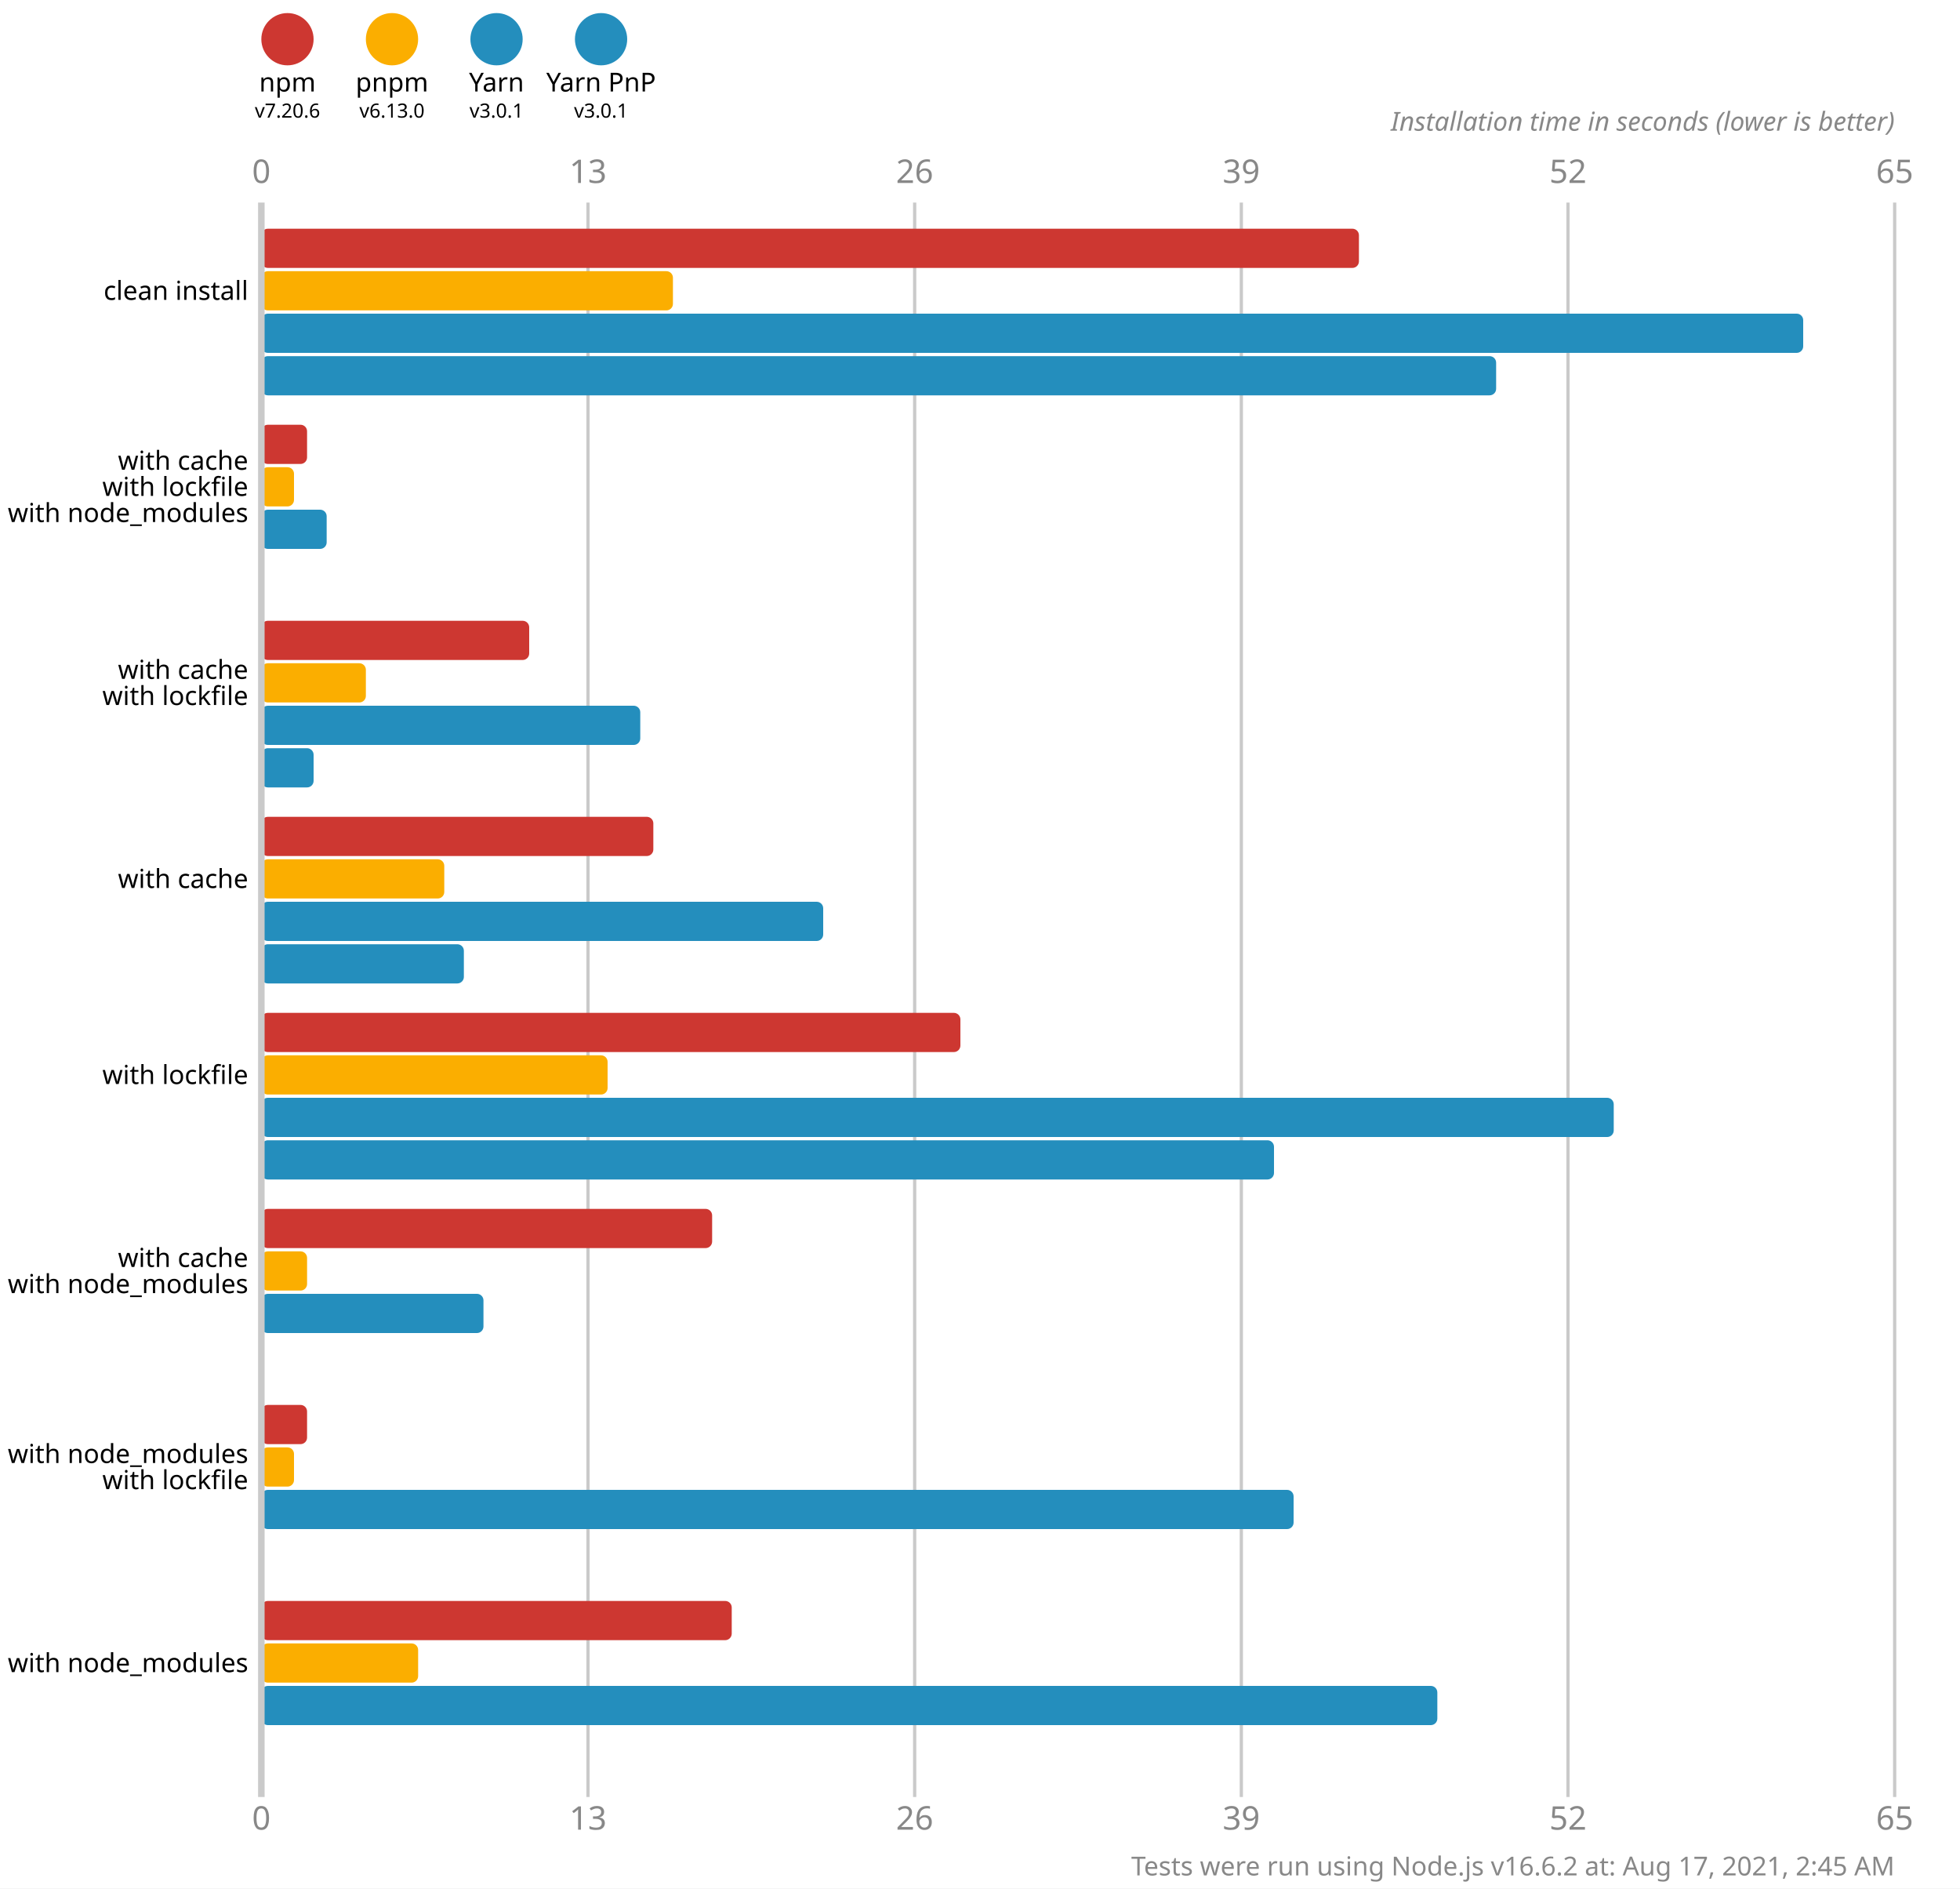
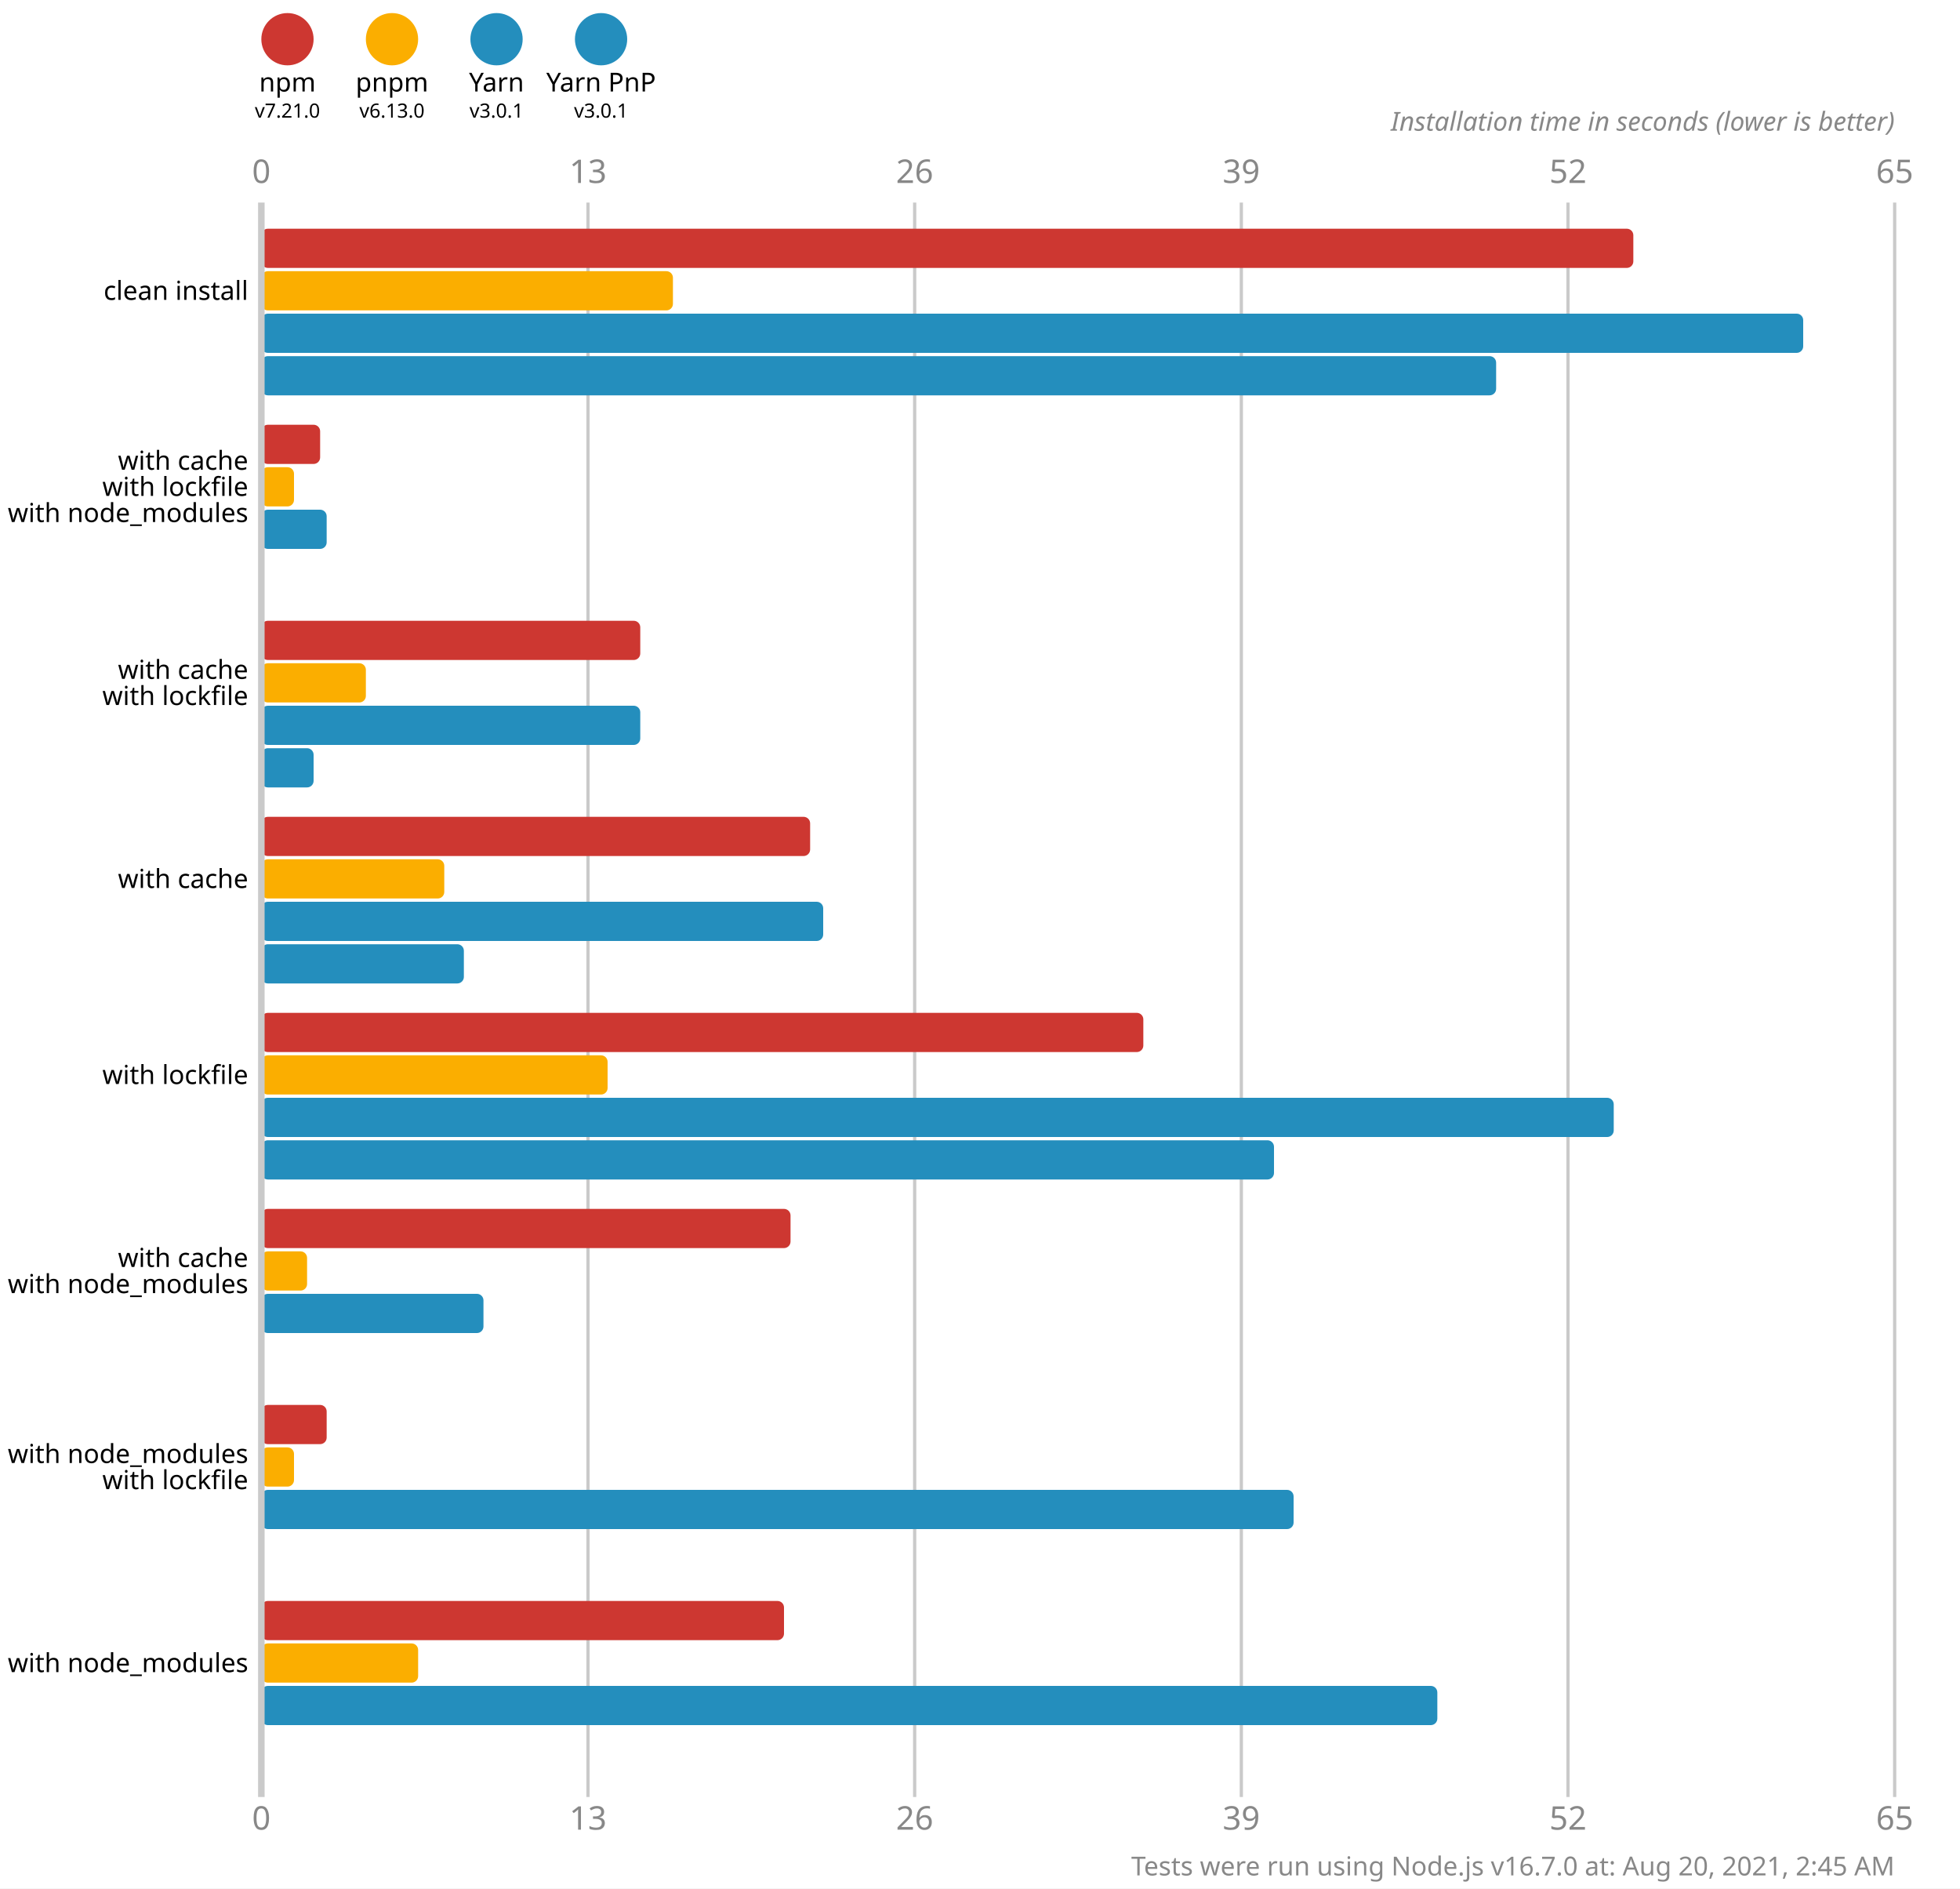
<svg xmlns="http://www.w3.org/2000/svg" version="1.1" viewBox="0 0 300 289">
  <style>
    .font { font-family: sans-serif; }
    .s3 { font-size: 3px; }
    .s4 { font-size: 4px; }
    .s5 { font-size: 5px; }
    .line { stroke: #cacaca; }
    .width { stroke-width: 0.5; }
    .text { fill: #888; }
  </style>
  <rect x="0" y="0" width="300" height="289" fill="#fff" />
  <circle cx="44" cy="6" r="4" fill="#cd3731" />
  <text x="44" y="14" class="font s4" text-anchor="middle">npm</text>
-   <text x="44" y="18" class="font s3" text-anchor="middle">v7.20.6</text>
+   <text x="44" y="18" class="font s3" text-anchor="middle">v7.21.0</text>
  <circle cx="60" cy="6" r="4" fill="#fbae00" />
  <text x="60" y="14" class="font s4" text-anchor="middle">pnpm</text>
  <text x="60" y="18" class="font s3" text-anchor="middle">v6.13.0</text>
  <circle cx="76" cy="6" r="4" fill="#248ebd" />
  <text x="76" y="14" class="font s4" text-anchor="middle">Yarn</text>
  <text x="76" y="18" class="font s3" text-anchor="middle">v3.0.1</text>
  <circle cx="92" cy="6" r="4" fill="#248ebd" />
  <text x="92" y="14" class="font s4" text-anchor="middle">Yarn PnP</text>
  <text x="92" y="18" class="font s3" text-anchor="middle">v3.0.1</text>
  <text x="40" y="28" class="font s5 text" text-anchor="middle">0</text>
  <text x="40" y="280" class="font s5 text" text-anchor="middle">0</text>
  <line x1="90" y1="31" x2="90" y2="275" class="line width" />
  <text x="90" y="28" class="font s5 text" text-anchor="middle">13</text>
  <text x="90" y="280" class="font s5 text" text-anchor="middle">13</text>
  <line x1="140" y1="31" x2="140" y2="275" class="line width" />
  <text x="140" y="28" class="font s5 text" text-anchor="middle">26</text>
  <text x="140" y="280" class="font s5 text" text-anchor="middle">26</text>
  <line x1="190" y1="31" x2="190" y2="275" class="line width" />
  <text x="190" y="28" class="font s5 text" text-anchor="middle">39</text>
  <text x="190" y="280" class="font s5 text" text-anchor="middle">39</text>
  <line x1="240" y1="31" x2="240" y2="275" class="line width" />
  <text x="240" y="28" class="font s5 text" text-anchor="middle">52</text>
  <text x="240" y="280" class="font s5 text" text-anchor="middle">52</text>
  <line x1="290" y1="31" x2="290" y2="275" class="line width" />
  <text x="290" y="28" class="font s5 text" text-anchor="middle">65</text>
  <text x="290" y="280" class="font s5 text" text-anchor="middle">65</text>
  <text x="290" y="20" class="font s4 text" font-style="italic" text-anchor="end">Installation time in seconds (lower is better)</text>
-   <rect x="40" y="35" width="168" height="6" fill="#cd3731" rx="1" ry="1" />
+   <rect x="40" y="35" width="210" height="6" fill="#cd3731" rx="1" ry="1" />
  <rect x="40" y="41.5" width="63" height="6" fill="#fbae00" rx="1" ry="1" />
  <rect x="40" y="48" width="236" height="6" fill="#248ebd" rx="1" ry="1" />
  <rect x="40" y="54.5" width="189" height="6" fill="#248ebd" rx="1" ry="1" />
-   <rect x="40" y="65" width="7" height="6" fill="#cd3731" rx="1" ry="1" />
+   <rect x="40" y="65" width="9" height="6" fill="#cd3731" rx="1" ry="1" />
  <rect x="40" y="71.5" width="5" height="6" fill="#fbae00" rx="1" ry="1" />
  <rect x="40" y="78" width="10" height="6" fill="#248ebd" rx="1" ry="1" />
  <rect x="40" y="84.5" width="0" height="6" fill="#248ebd" rx="1" ry="1" />
-   <rect x="40" y="95" width="41" height="6" fill="#cd3731" rx="1" ry="1" />
+   <rect x="40" y="95" width="58" height="6" fill="#cd3731" rx="1" ry="1" />
  <rect x="40" y="101.5" width="16" height="6" fill="#fbae00" rx="1" ry="1" />
  <rect x="40" y="108" width="58" height="6" fill="#248ebd" rx="1" ry="1" />
  <rect x="40" y="114.5" width="8" height="6" fill="#248ebd" rx="1" ry="1" />
-   <rect x="40" y="125" width="60" height="6" fill="#cd3731" rx="1" ry="1" />
+   <rect x="40" y="125" width="84" height="6" fill="#cd3731" rx="1" ry="1" />
  <rect x="40" y="131.5" width="28" height="6" fill="#fbae00" rx="1" ry="1" />
  <rect x="40" y="138" width="86" height="6" fill="#248ebd" rx="1" ry="1" />
  <rect x="40" y="144.5" width="31" height="6" fill="#248ebd" rx="1" ry="1" />
-   <rect x="40" y="155" width="107" height="6" fill="#cd3731" rx="1" ry="1" />
+   <rect x="40" y="155" width="135" height="6" fill="#cd3731" rx="1" ry="1" />
  <rect x="40" y="161.5" width="53" height="6" fill="#fbae00" rx="1" ry="1" />
  <rect x="40" y="168" width="207" height="6" fill="#248ebd" rx="1" ry="1" />
  <rect x="40" y="174.5" width="155" height="6" fill="#248ebd" rx="1" ry="1" />
-   <rect x="40" y="185" width="69" height="6" fill="#cd3731" rx="1" ry="1" />
+   <rect x="40" y="185" width="81" height="6" fill="#cd3731" rx="1" ry="1" />
  <rect x="40" y="191.5" width="7" height="6" fill="#fbae00" rx="1" ry="1" />
  <rect x="40" y="198" width="34" height="6" fill="#248ebd" rx="1" ry="1" />
  <rect x="40" y="204.5" width="0" height="6" fill="#248ebd" rx="1" ry="1" />
-   <rect x="40" y="215" width="7" height="6" fill="#cd3731" rx="1" ry="1" />
+   <rect x="40" y="215" width="10" height="6" fill="#cd3731" rx="1" ry="1" />
  <rect x="40" y="221.5" width="5" height="6" fill="#fbae00" rx="1" ry="1" />
  <rect x="40" y="228" width="158" height="6" fill="#248ebd" rx="1" ry="1" />
  <rect x="40" y="234.5" width="0" height="6" fill="#248ebd" rx="1" ry="1" />
-   <rect x="40" y="245" width="72" height="6" fill="#cd3731" rx="1" ry="1" />
+   <rect x="40" y="245" width="80" height="6" fill="#cd3731" rx="1" ry="1" />
  <rect x="40" y="251.5" width="24" height="6" fill="#fbae00" rx="1" ry="1" />
  <rect x="40" y="258" width="180" height="6" fill="#248ebd" rx="1" ry="1" />
  <rect x="40" y="264.5" width="0" height="6" fill="#248ebd" rx="1" ry="1" />
  <line x1="40" y1="31" x2="40" y2="275" class="line" />
  <text x="38" y="44.5" class="font s4" dominant-baseline="middle" text-anchor="end">clean install</text>
  <text x="38" y="70.5" class="font s4" dominant-baseline="middle" text-anchor="end">with cache</text>
  <text x="38" y="74.5" class="font s4" dominant-baseline="middle" text-anchor="end">with lockfile</text>
  <text x="38" y="78.5" class="font s4" dominant-baseline="middle" text-anchor="end">with node_modules</text>
  <text x="38" y="102.5" class="font s4" dominant-baseline="middle" text-anchor="end">with cache</text>
  <text x="38" y="106.5" class="font s4" dominant-baseline="middle" text-anchor="end">with lockfile</text>
  <text x="38" y="134.5" class="font s4" dominant-baseline="middle" text-anchor="end">with cache</text>
  <text x="38" y="164.5" class="font s4" dominant-baseline="middle" text-anchor="end">with lockfile</text>
  <text x="38" y="192.5" class="font s4" dominant-baseline="middle" text-anchor="end">with cache</text>
  <text x="38" y="196.5" class="font s4" dominant-baseline="middle" text-anchor="end">with node_modules</text>
  <text x="38" y="222.5" class="font s4" dominant-baseline="middle" text-anchor="end">with node_modules</text>
  <text x="38" y="226.5" class="font s4" dominant-baseline="middle" text-anchor="end">with lockfile</text>
  <text x="38" y="254.5" class="font s4" dominant-baseline="middle" text-anchor="end">with node_modules</text>
-   <text x="290" y="287" class="font s4 text" text-anchor="end">Tests were run using Node.js v16.6.2 at: Aug 17, 2021, 2:45 AM</text>
+   <text x="290" y="287" class="font s4 text" text-anchor="end">Tests were run using Node.js v16.7.0 at: Aug 20, 2021, 2:45 AM</text>
</svg>
